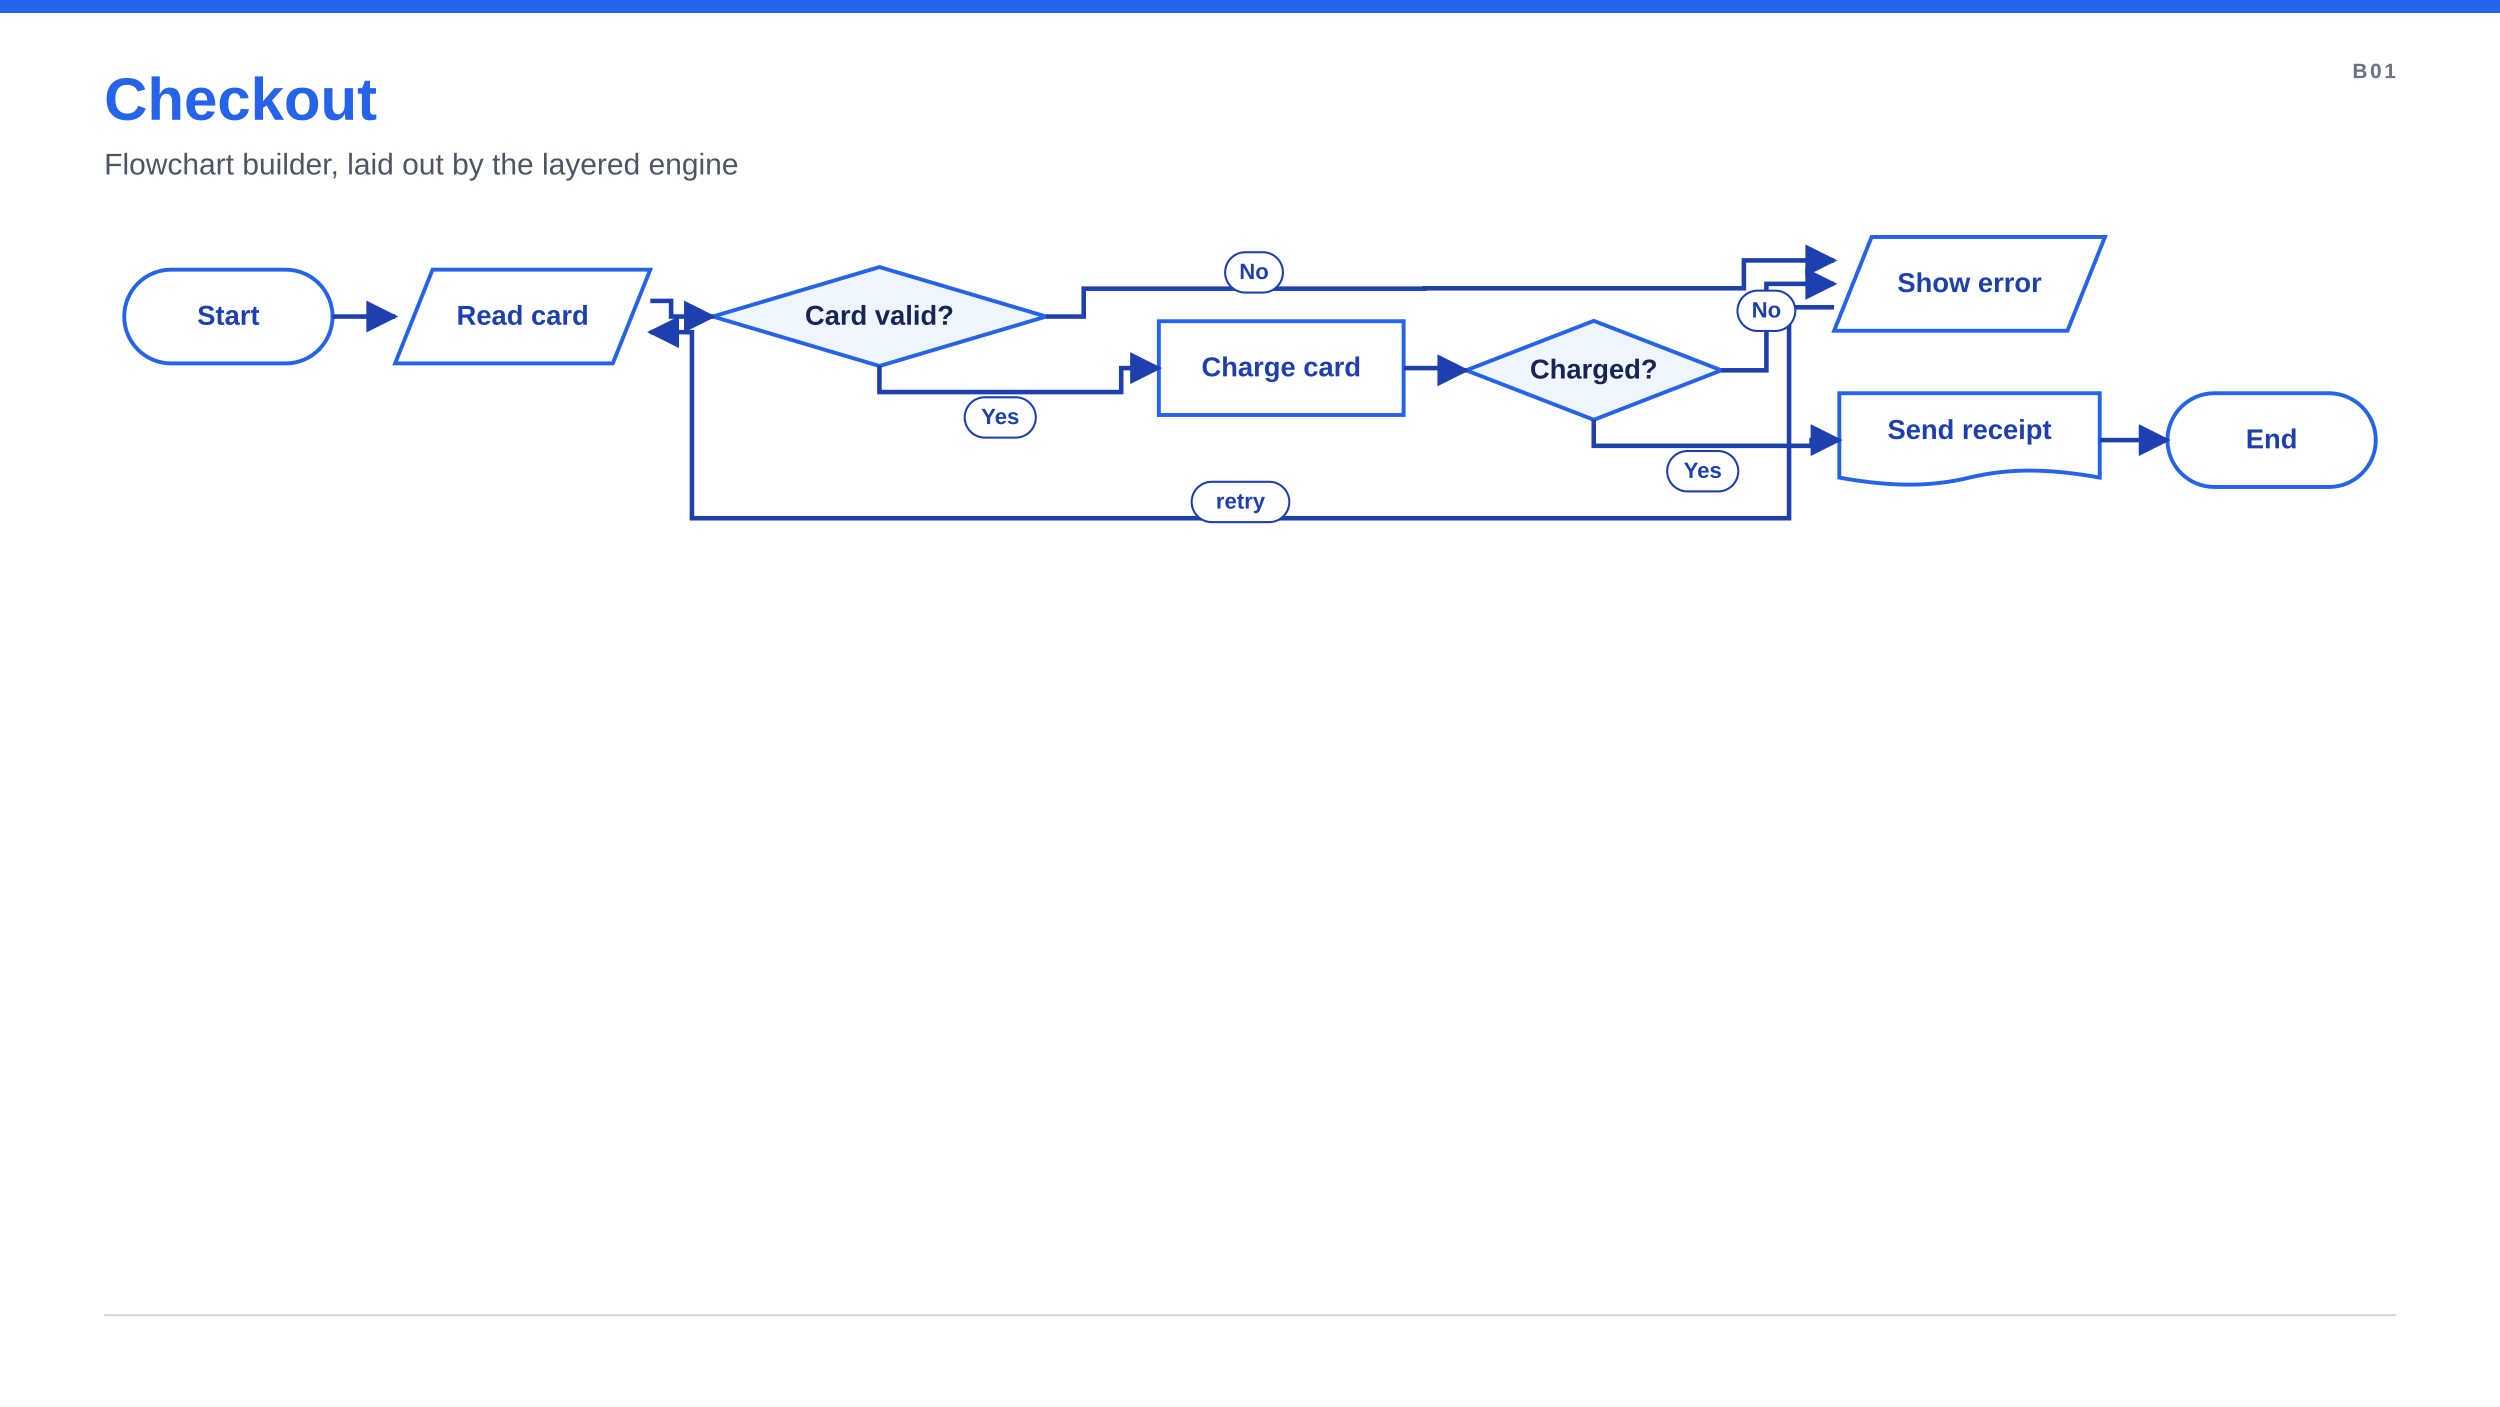
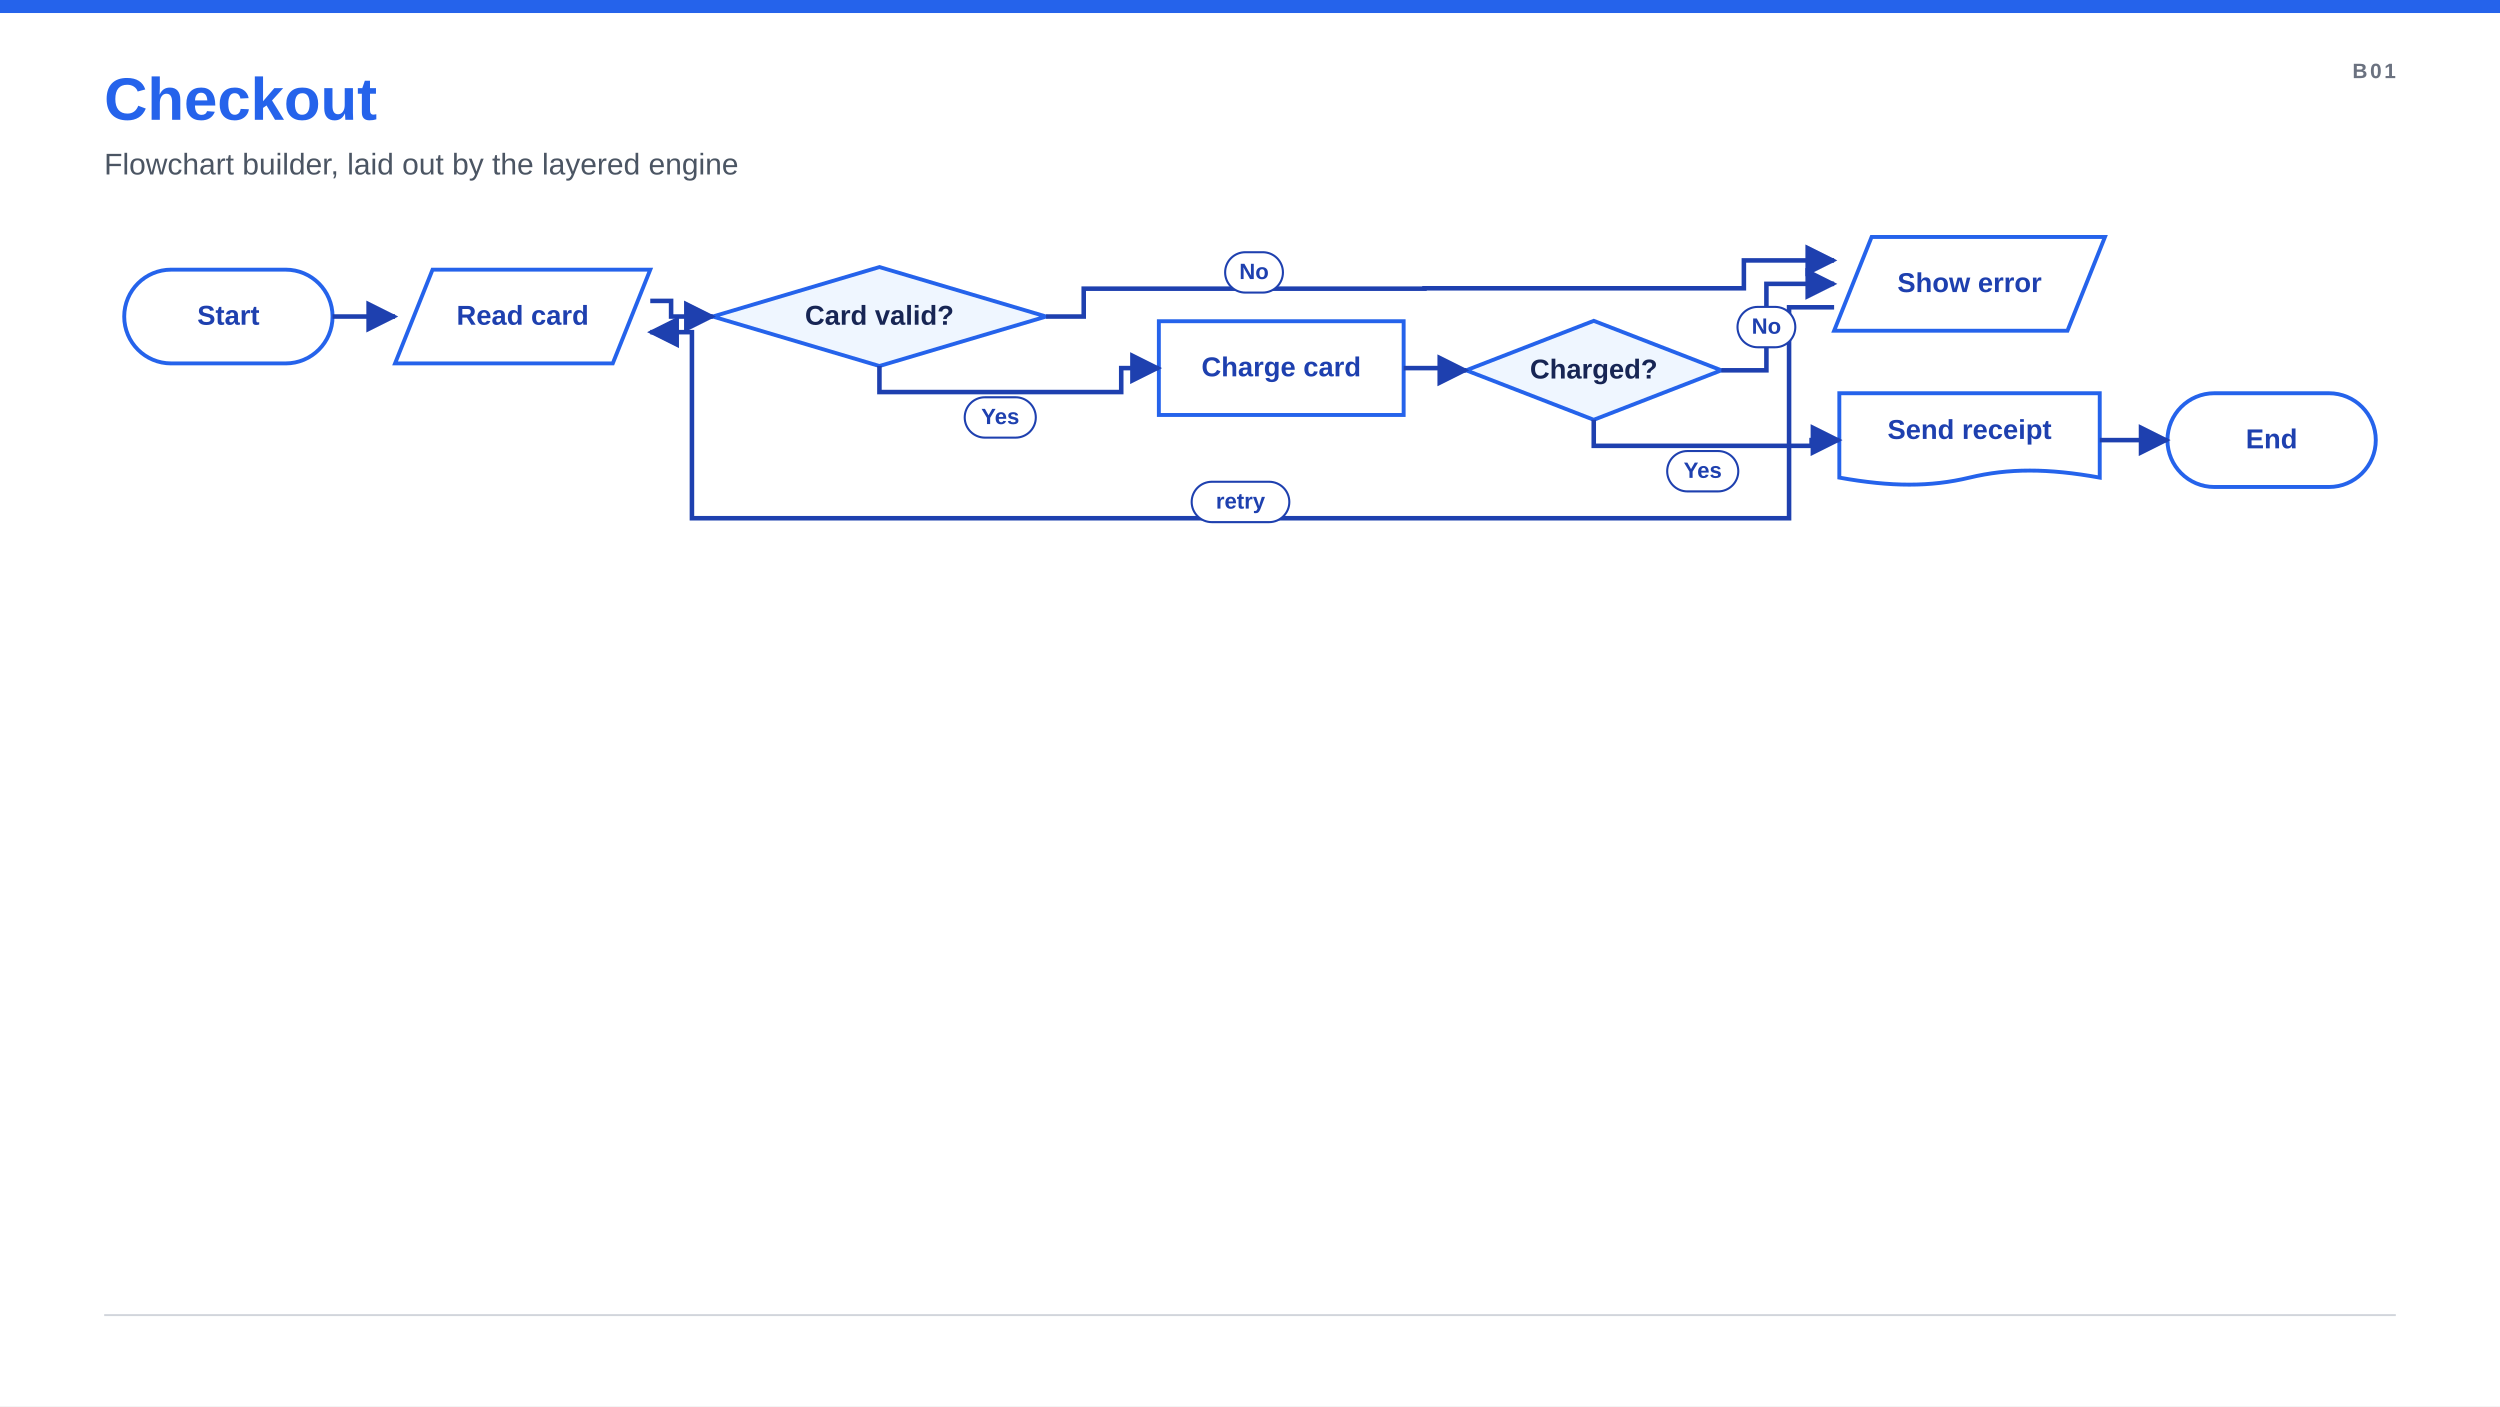
<svg xmlns="http://www.w3.org/2000/svg" viewBox="0 0 1920 1080" width="1920" height="1080">
  <defs>
    <style />
    <marker id="m1E40AF" viewBox="0 0 10 10" refX="9" refY="5" markerWidth="7" markerHeight="7" orient="auto-start-reverse">
      <path d="M0,0 L10,5 L0,10 z" fill="#1E40AF" />
    </marker>
  </defs>
  <rect width="1920" height="1080" fill="#FFFFFF" />
  <rect x="0.0" y="0.0" width="1920.0" height="10.0" rx="0" fill="#2563EB" />
  <path d="M 131.4 207.1 L 219.4 207.1 C 239.28 207.1 255.4 223.22 255.4 243.1 L 255.4 243.1 C 255.4 262.98 239.28 279.1 219.4 279.1 L 131.4 279.1 C 111.52 279.1 95.4 262.98 95.4 243.1 L 95.4 243.1 C 95.4 223.22 111.52 207.1 131.4 207.1 Z" fill="#FFFFFF" stroke="#2563EB" stroke-width="3" />
  <path d="M 332.2 207.1 L 499.4 207.1 L 470.6 279.1 L 303.4 279.1 Z" fill="#FFFFFF" stroke="#2563EB" stroke-width="3" />
  <path d="M 675.4 205.1 L 803.4 243.1 L 675.4 281.1 L 547.4 243.1 Z" fill="#EFF6FF" stroke="#2563EB" stroke-width="3" />
  <path d="M 890 246.7 L 1078 246.7 L 1078 318.7 L 890 318.7 Z" fill="#FFFFFF" stroke="#2563EB" stroke-width="3" />
  <path d="M 1224 246.4 L 1322 284.4 L 1224 322.4 L 1126 284.4 Z" fill="#EFF6FF" stroke="#2563EB" stroke-width="3" />
  <path d="M 1412.6 302 L 1612.6 302 L 1612.6 366.8 C 1572.6 359.6 1542.6 359.6 1512.6 366.8 C 1482.6 374 1452.6 374 1412.6 366.8 Z" fill="#FFFFFF" stroke="#2563EB" stroke-width="3" />
  <path d="M 1437.4 182 L 1616.6 182 L 1587.8 254 L 1408.6 254 Z" fill="#FFFFFF" stroke="#2563EB" stroke-width="3" />
  <path d="M 1700.6 302 L 1788.6 302 C 1808.48 302 1824.6 318.12 1824.6 338 L 1824.6 338 C 1824.6 357.88 1808.48 374 1788.6 374 L 1700.6 374 C 1680.72 374 1664.6 357.88 1664.6 338 L 1664.6 338 C 1664.6 318.12 1680.72 302 1700.6 302 Z" fill="#FFFFFF" stroke="#2563EB" stroke-width="3" />
  <path d="M255.4,243.1 L303.4,243.1" fill="none" stroke="#1E40AF" stroke-width="3.5" marker-end="url(#m1E40AF)" />
  <path d="M499.4,231.1 L515.4,231.1 L515.4,243.1 L547.4,243.1" fill="none" stroke="#1E40AF" stroke-width="3.5" marker-end="url(#m1E40AF)" />
  <path d="M675.4,281.1 L675.4,301.1 L861.1,301.1 L861.1,282.7 L890.0,282.7" fill="none" stroke="#1E40AF" stroke-width="3.5" marker-end="url(#m1E40AF)" />
  <path d="M1078.0,282.7 L1110.0,282.7 L1110.0,284.4 L1126.0,284.4" fill="none" stroke="#1E40AF" stroke-width="3.5" marker-end="url(#m1E40AF)" />
  <path d="M803.4,243.1 L832.3,243.1 L832.3,221.7 L1094.0,221.7 L1094.0,221.4 L1339.3,221.4 L1339.3,200.0 L1408.6,200.0" fill="none" stroke="#1E40AF" stroke-width="3.5" marker-end="url(#m1E40AF)" />
  <path d="M1224.0,322.4 L1224.0,342.4 L1391.3,342.4 L1391.3,338.0 L1412.6,338.0" fill="none" stroke="#1E40AF" stroke-width="3.5" marker-end="url(#m1E40AF)" />
  <path d="M1612.6,338.0 L1664.6,338.0" fill="none" stroke="#1E40AF" stroke-width="3.5" marker-end="url(#m1E40AF)" />
  <path d="M1322.0,284.4 L1356.6,284.4 L1356.6,218.0 L1408.6,218.0" fill="none" stroke="#1E40AF" stroke-width="3.5" marker-end="url(#m1E40AF)" />
  <path d="M1408.6,236.0 L1374.0,236.0 L1374.0,398.0 L531.4,398.0 L531.4,255.1 L499.4,255.1" fill="none" stroke="#1E40AF" stroke-width="3.5" marker-end="url(#m1E40AF)" />
  <text x="175.4" y="249.4" font-family="'Arial', Helvetica, sans-serif" font-size="21" font-weight="700" fill="#1E40AF" text-anchor="middle">
    <tspan x="175.4" dy="0.0">Start</tspan>
  </text>
  <text x="401.4" y="249.4" font-family="'Arial', Helvetica, sans-serif" font-size="21" font-weight="700" fill="#1E40AF" text-anchor="middle">
    <tspan x="401.4" dy="0.0">Read card</tspan>
  </text>
  <text x="675.4" y="249.4" font-family="'Arial', Helvetica, sans-serif" font-size="21" font-weight="700" fill="#172554" text-anchor="middle">
    <tspan x="675.4" dy="0.0">Card valid?</tspan>
  </text>
  <text x="984.0" y="289.0" font-family="'Arial', Helvetica, sans-serif" font-size="21" font-weight="700" fill="#1E40AF" text-anchor="middle">
    <tspan x="984.0" dy="0.0">Charge card</tspan>
  </text>
  <text x="1224.0" y="290.7" font-family="'Arial', Helvetica, sans-serif" font-size="21" font-weight="700" fill="#172554" text-anchor="middle">
    <tspan x="1224.0" dy="0.0">Charged?</tspan>
  </text>
  <text x="1512.6" y="337.1" font-family="'Arial', Helvetica, sans-serif" font-size="21" font-weight="700" fill="#1E40AF" text-anchor="middle">
    <tspan x="1512.6" dy="0.0">Send receipt</tspan>
  </text>
  <text x="1512.6" y="224.3" font-family="'Arial', Helvetica, sans-serif" font-size="21" font-weight="700" fill="#1E40AF" text-anchor="middle">
    <tspan x="1512.6" dy="0.0">Show error</tspan>
  </text>
  <text x="1744.6" y="344.3" font-family="'Arial', Helvetica, sans-serif" font-size="21" font-weight="700" fill="#1E40AF" text-anchor="middle">
    <tspan x="1744.6" dy="0.0">End</tspan>
  </text>
  <rect x="740.9" y="305.1" width="54.6" height="31.0" rx="15.5" fill="#FFFFFF" stroke="#1E40AF" stroke-width="1.6" />
  <text x="768.2" y="325.7" font-family="'Arial', Helvetica, sans-serif" font-size="17" font-weight="700" fill="#1E40AF" text-anchor="middle">
    <tspan x="768.2" dy="0.0">Yes</tspan>
  </text>
  <rect x="940.9" y="193.7" width="44.4" height="31.0" rx="15.5" fill="#FFFFFF" stroke="#1E40AF" stroke-width="1.6" />
  <text x="963.1" y="214.3" font-family="'Arial', Helvetica, sans-serif" font-size="17" font-weight="700" fill="#1E40AF" text-anchor="middle">
    <tspan x="963.1" dy="0.0">No</tspan>
  </text>
  <rect x="1280.4" y="346.4" width="54.6" height="31.0" rx="15.5" fill="#FFFFFF" stroke="#1E40AF" stroke-width="1.6" />
  <text x="1307.7" y="367.0" font-family="'Arial', Helvetica, sans-serif" font-size="17" font-weight="700" fill="#1E40AF" text-anchor="middle">
    <tspan x="1307.7" dy="0.0">Yes</tspan>
  </text>
-   <rect x="1334.4" y="223.2" width="44.4" height="31.0" rx="15.5" fill="#FFFFFF" stroke="#1E40AF" stroke-width="1.6" />
-   <text x="1356.6" y="243.8" font-family="'Arial', Helvetica, sans-serif" font-size="17" font-weight="700" fill="#1E40AF" text-anchor="middle">
+   <rect x="1334.4" y="235.7" width="44.4" height="31.0" rx="15.5" fill="#FFFFFF" stroke="#1E40AF" stroke-width="1.6" />
+   <text x="1356.6" y="256.3" font-family="'Arial', Helvetica, sans-serif" font-size="17" font-weight="700" fill="#1E40AF" text-anchor="middle">
    <tspan x="1356.6" dy="0.0">No</tspan>
  </text>
  <rect x="915.2" y="370.0" width="75.0" height="31.0" rx="15.5" fill="#FFFFFF" stroke="#1E40AF" stroke-width="1.6" />
  <text x="952.7" y="390.6" font-family="'Arial', Helvetica, sans-serif" font-size="17" font-weight="700" fill="#1E40AF" text-anchor="middle">
    <tspan x="952.7" dy="0.0">retry</tspan>
  </text>
  <text x="80.0" y="92.0" font-family="'Arial', Helvetica, sans-serif" font-size="46" font-weight="700" fill="#2563EB" text-anchor="start">
    <tspan x="80.0" dy="0.0">Checkout</tspan>
  </text>
  <text x="80.0" y="134.0" font-family="'Arial', Helvetica, sans-serif" font-size="23" font-weight="400" fill="#4B5563" text-anchor="start">
    <tspan x="80.0" dy="0.0">Flowchart builder, laid out by the layered engine</tspan>
  </text>
  <text x="1840.0" y="60.0" font-family="'Arial', Helvetica, sans-serif" font-size="16" font-weight="700" fill="#6B7280" text-anchor="end" letter-spacing="2">
    <tspan x="1840.0" dy="0.0">B01</tspan>
  </text>
  <line x1="80.0" y1="1010.0" x2="1840.0" y2="1010.0" stroke="#D1D5DB" stroke-width="1.5" />
</svg>
